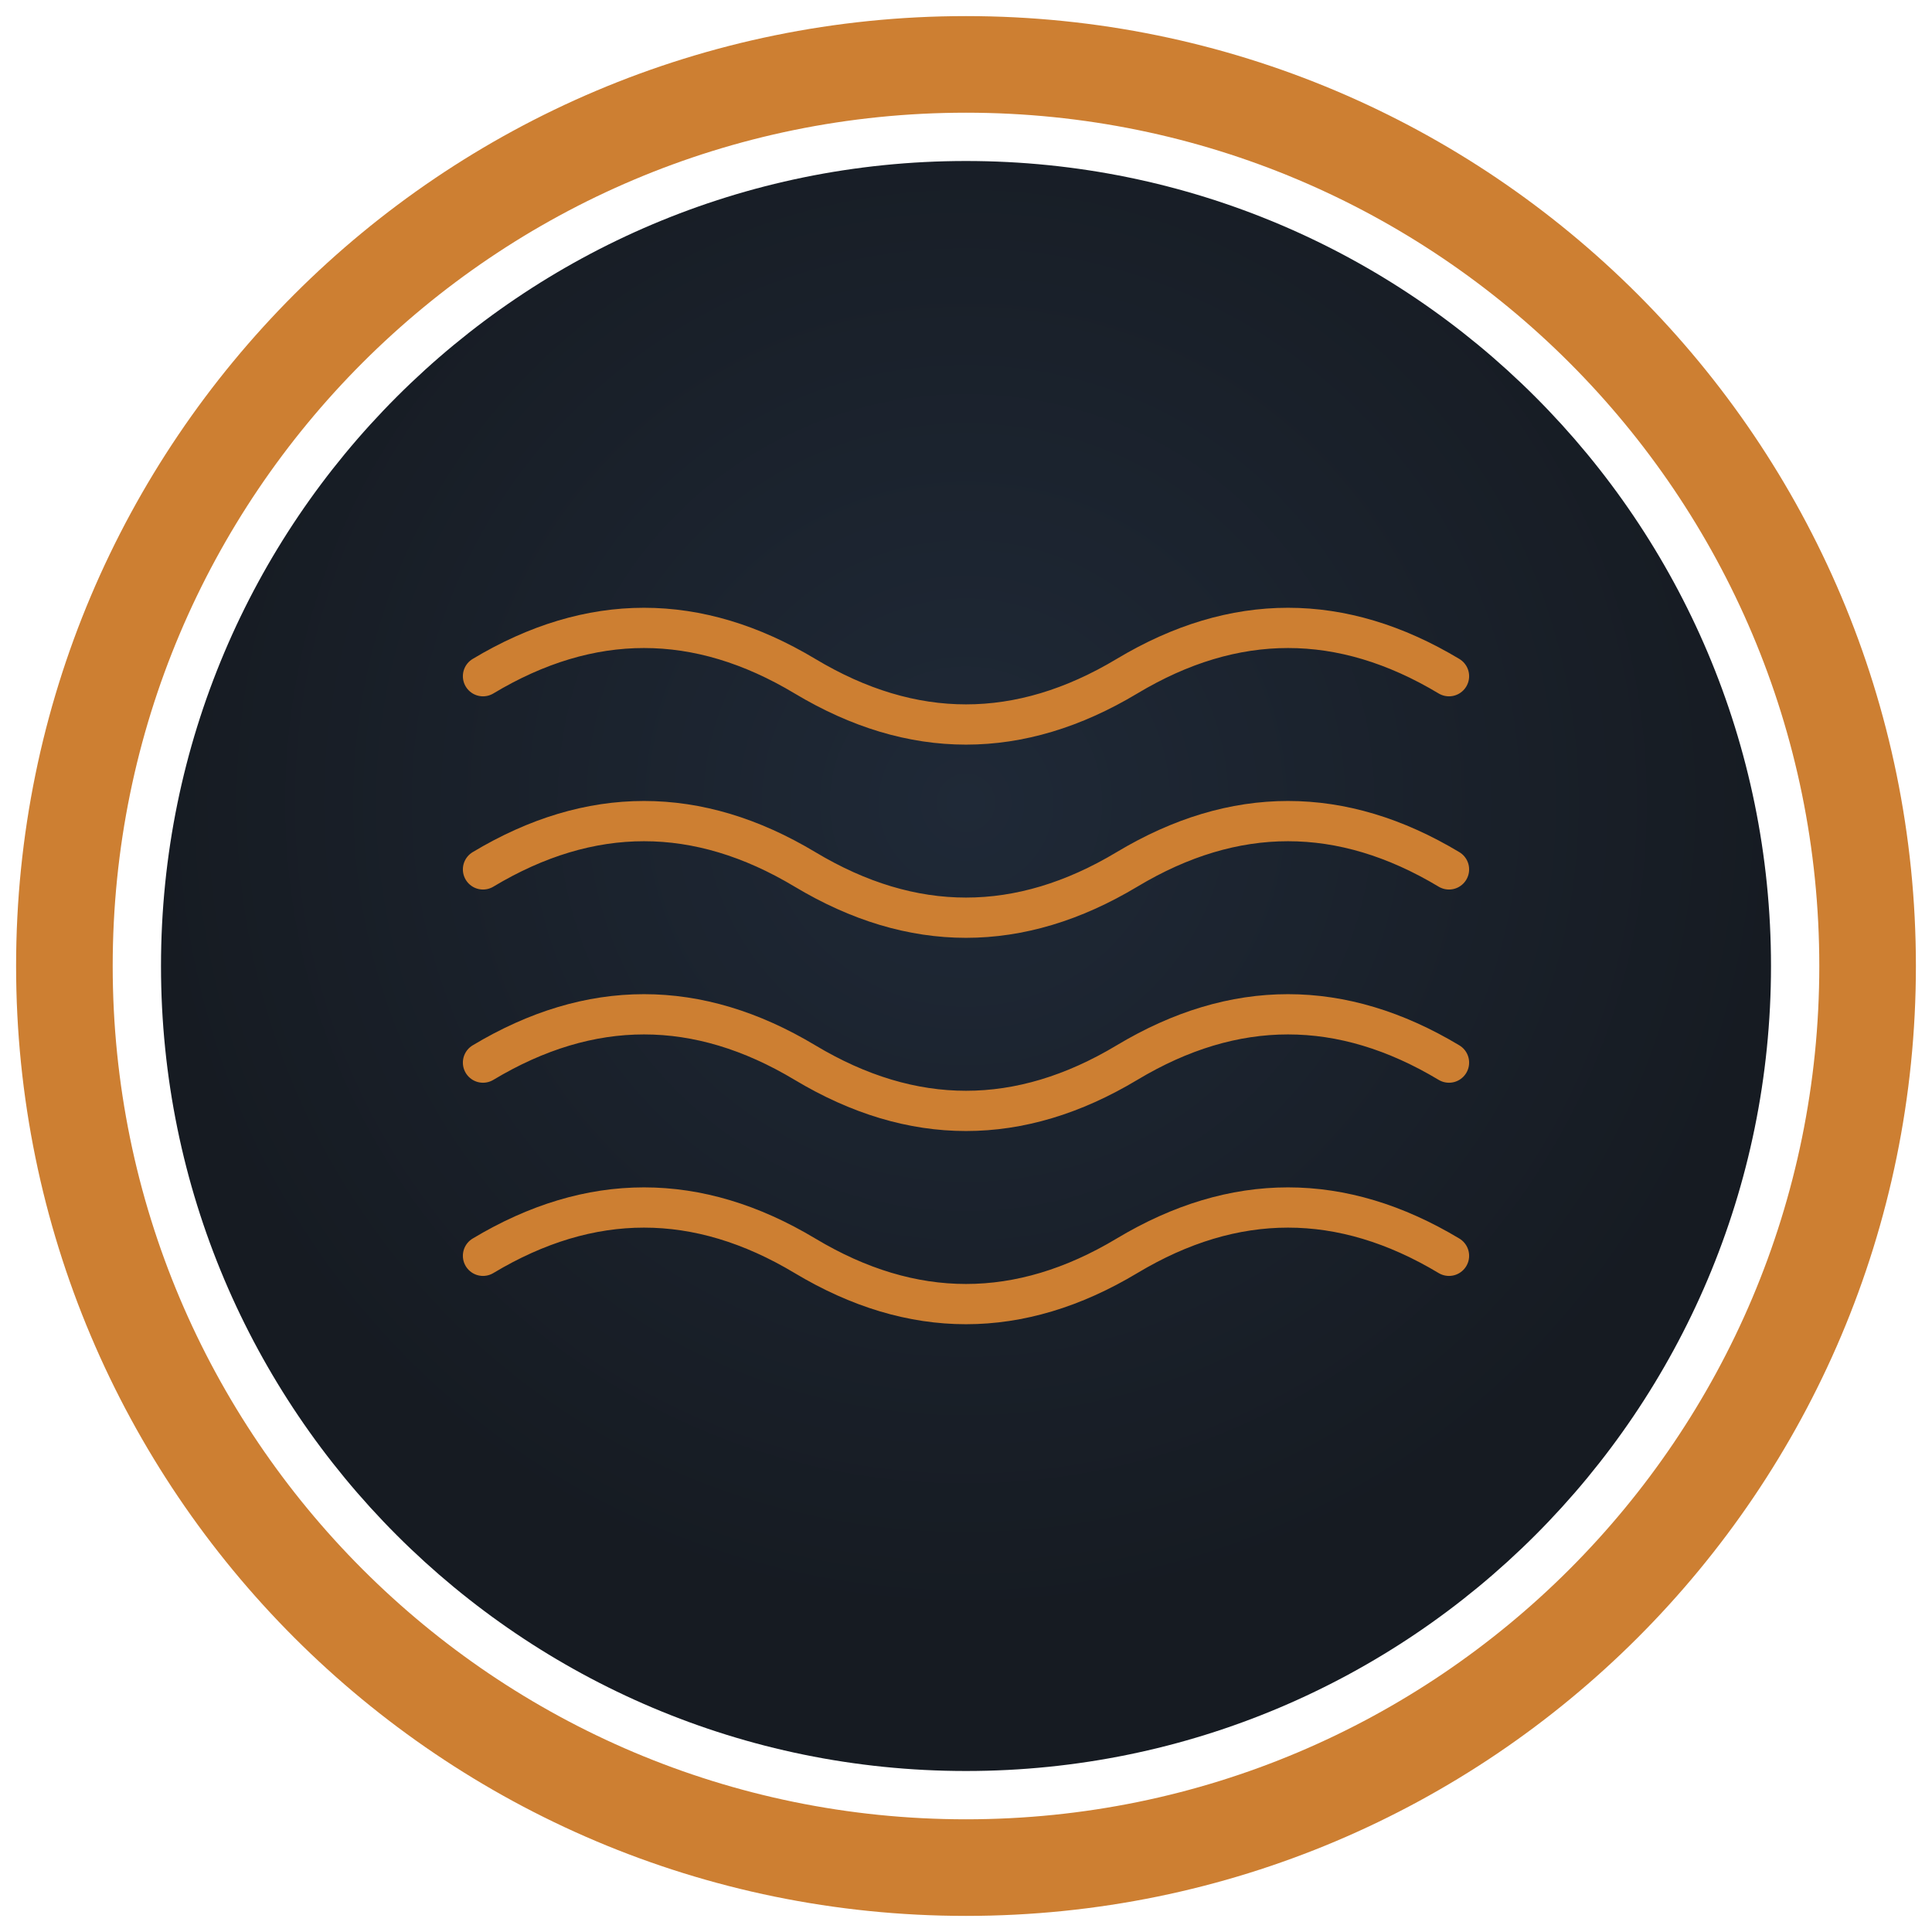
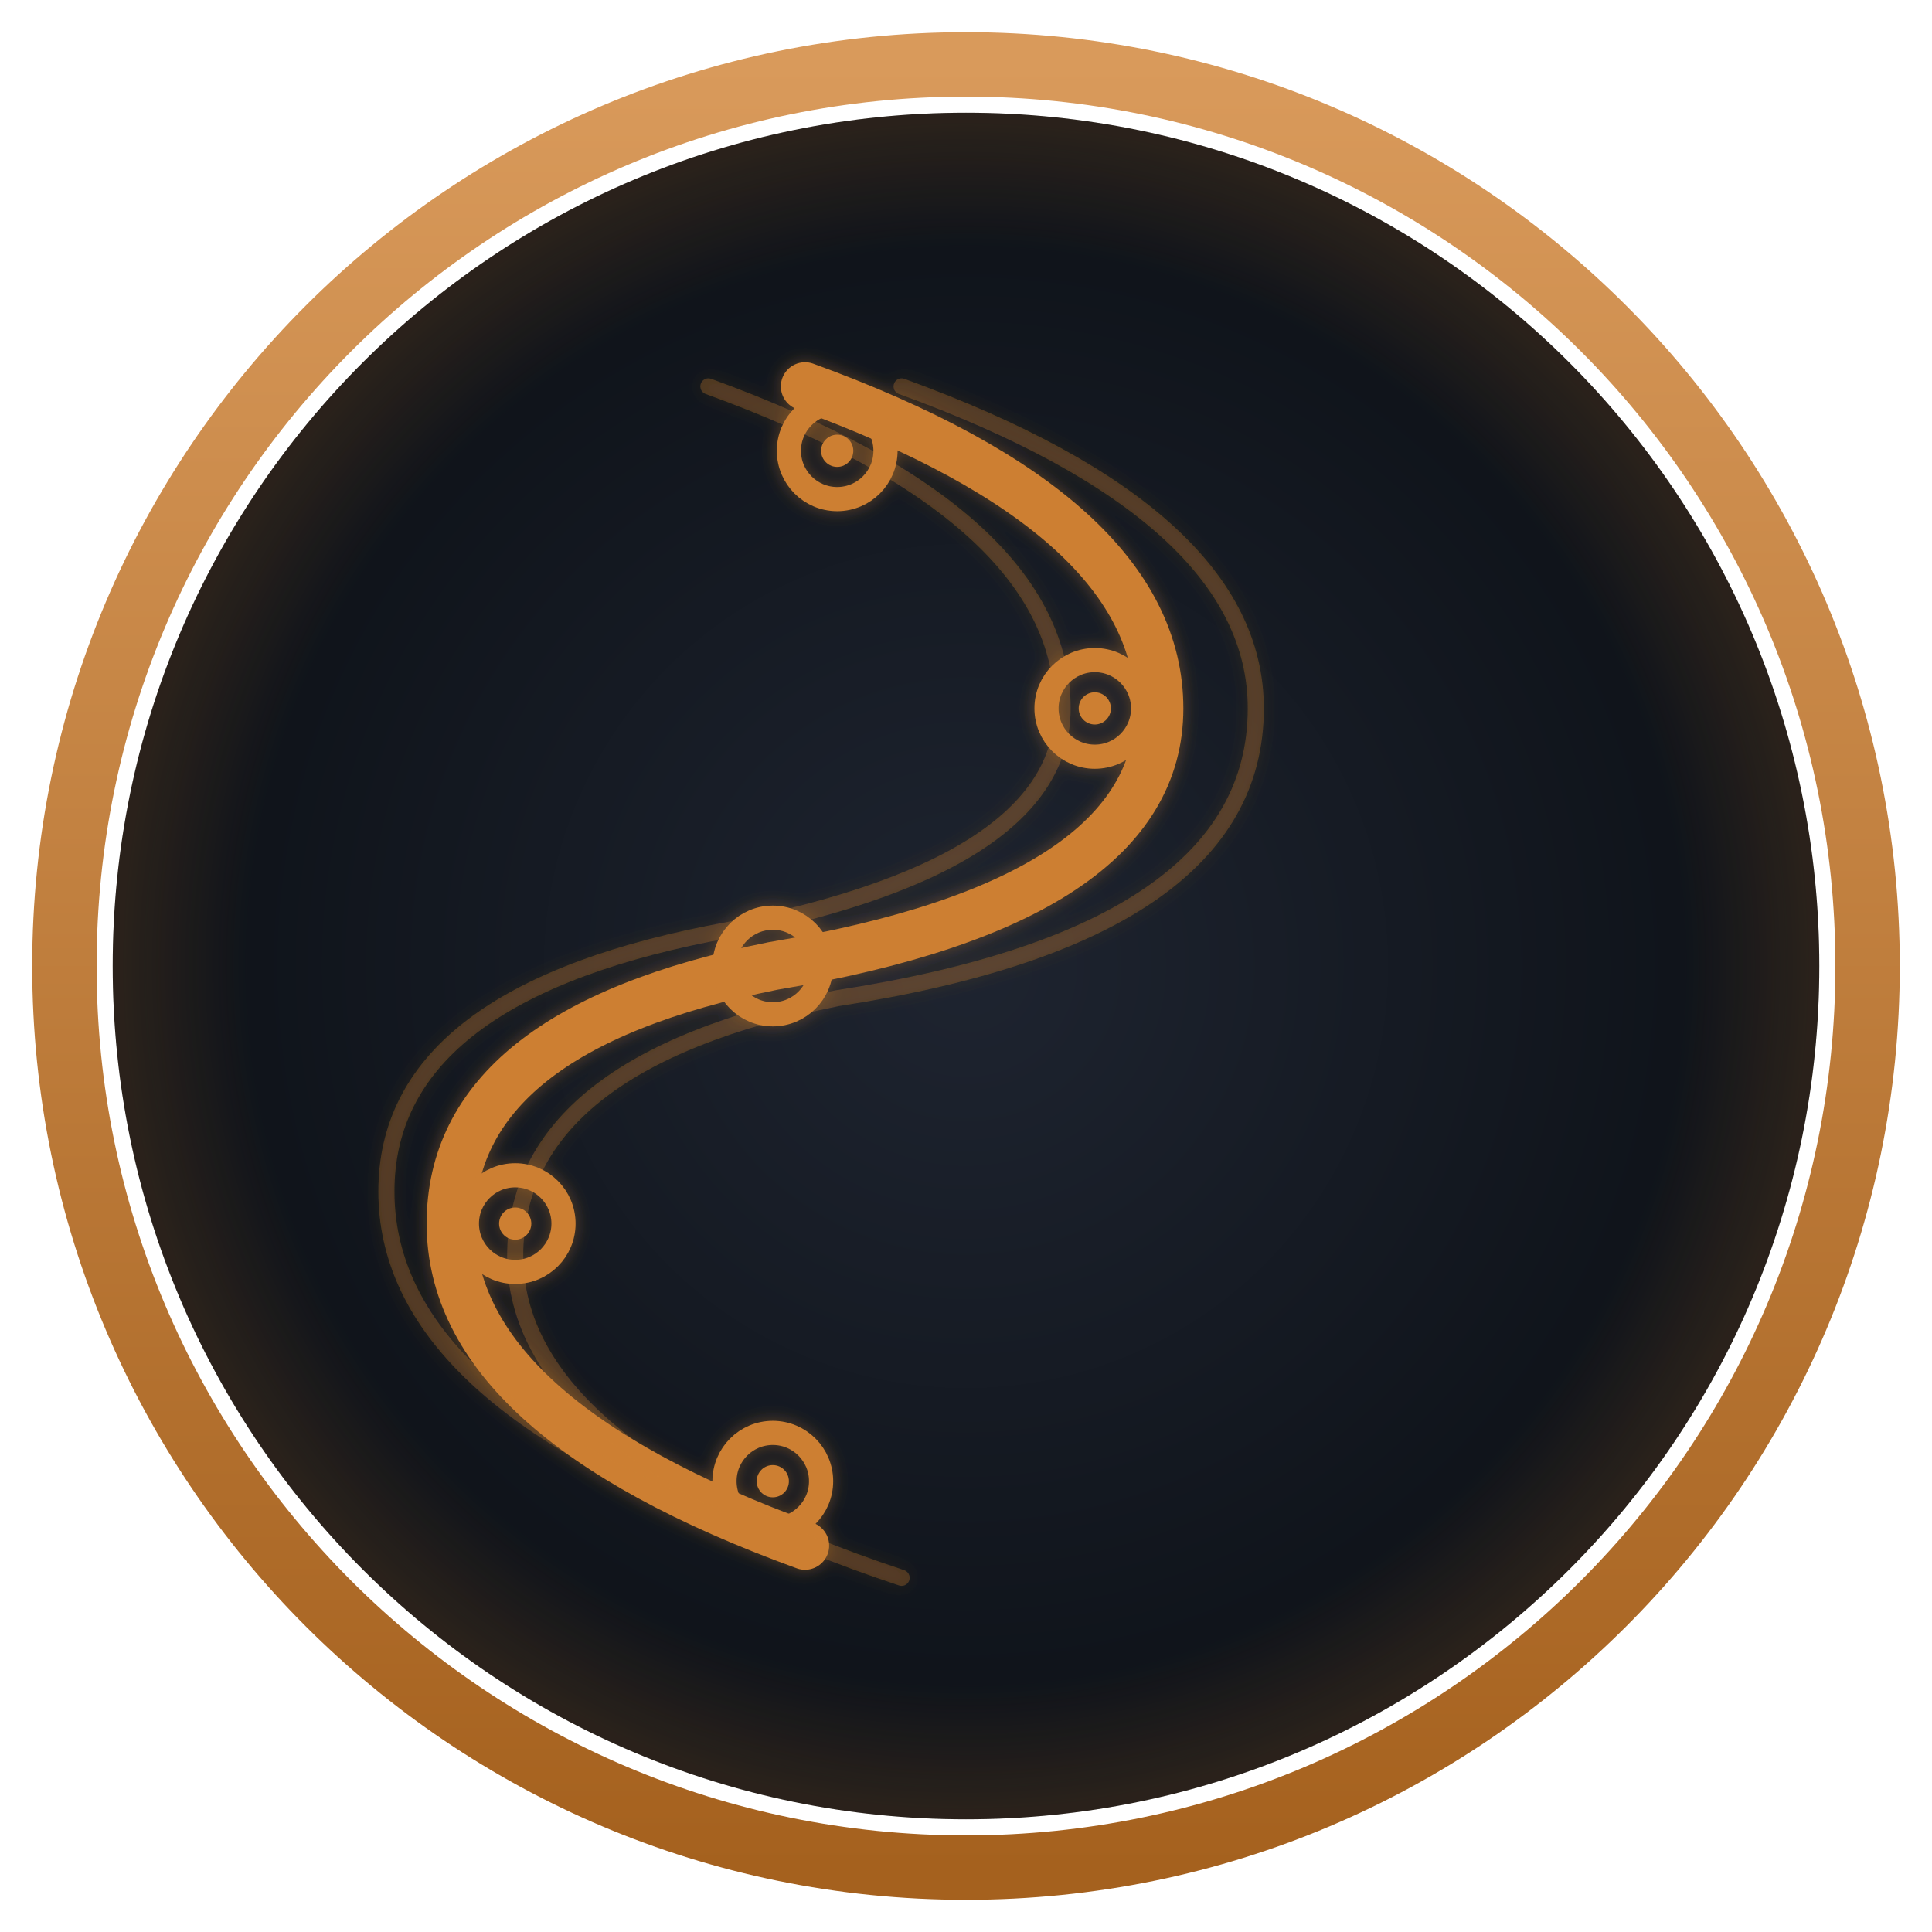
- <svg xmlns="http://www.w3.org/2000/svg" viewBox="0 0 120 120" width="120" height="120">
+ <svg xmlns="http://www.w3.org/2000/svg" viewBox="0 0 120 120">
  <defs>
-     <radialGradient id="bg" cx="50%" cy="40%" r="50%">
-       <stop offset="0%" stop-color="#1F2937" />
-       <stop offset="100%" stop-color="#161B22" />
+     <linearGradient id="ringGrad" x1="0" y1="0" x2="0" y2="1">
+       <stop offset="0%" stop-color="#D99A5B" />
+       <stop offset="100%" stop-color="#A5611E" />
+     </linearGradient>
+     <radialGradient id="bgGrad" cx="50%" cy="50%" r="50%">
+       <stop offset="0%" stop-color="#1E2430" />
+       <stop offset="100%" stop-color="#0D1117" />
+     </radialGradient>
+     <filter id="iconShadow">
+       <feDropShadow dx="0" dy="0" stdDeviation="0.5" flood-color="#CD7F32" flood-opacity="0.4" />
+     </filter>
+     <radialGradient id="innerGlow" cx="50%" cy="50%" r="50%">
+       <stop offset="85%" stop-color="#CD7F32" stop-opacity="0" />
+       <stop offset="100%" stop-color="#CD7F32" stop-opacity="0.15" />
    </radialGradient>
  </defs>
-   <circle cx="60" cy="60" r="56" fill="none" stroke="#CD7F32" stroke-width="6" />
-   <circle cx="60" cy="60" r="50" fill="url(#bg)" />
-   <path d="M30 42 Q40 36 50 42 Q60 48 70 42 Q80 36 90 42" fill="none" stroke="#CD7F32" stroke-width="2.5" stroke-linecap="round" />
-   <path d="M30 54 Q40 48 50 54 Q60 60 70 54 Q80 48 90 54" fill="none" stroke="#CD7F32" stroke-width="2.5" stroke-linecap="round" />
-   <path d="M30 66 Q40 60 50 66 Q60 72 70 66 Q80 60 90 66" fill="none" stroke="#CD7F32" stroke-width="2.5" stroke-linecap="round" />
-   <path d="M30 78 Q40 72 50 78 Q60 84 70 78 Q80 72 90 78" fill="none" stroke="#CD7F32" stroke-width="2.5" stroke-linecap="round" />
+   <circle cx="60" cy="60" r="56" fill="none" stroke="url(#ringGrad)" stroke-width="4" />
+   <circle cx="60" cy="60" r="53" fill="url(#bgGrad)" />
+   <circle cx="60" cy="60" r="53" fill="url(#innerGlow)" />
+   <g filter="url(#iconShadow)">
+     <path d="M50,24 Q72,32 72,44 Q72,56 48,60 Q28,64 28,76 Q28,88 50,96" fill="none" stroke="#CD7F32" stroke-width="3" stroke-linecap="round" />
+     <path d="M44,24 Q66,32 66,44 Q66,54 44,58 Q24,62 24,74 Q24,86 44,94" fill="none" stroke="#CD7F32" stroke-width="1" stroke-opacity="0.3" stroke-linecap="round" />
+     <path d="M56,24 Q78,32 78,44 Q78,58 52,62 Q32,66 32,78 Q32,90 56,98" fill="none" stroke="#CD7F32" stroke-width="1" stroke-opacity="0.3" stroke-linecap="round" />
+     <circle cx="52" cy="28" r="3" fill="none" stroke="#CD7F32" stroke-width="1.5" />
+     <circle cx="52" cy="28" r="1" fill="#CD7F32" />
+     <circle cx="68" cy="44" r="3" fill="none" stroke="#CD7F32" stroke-width="1.5" />
+     <circle cx="68" cy="44" r="1" fill="#CD7F32" />
+     <circle cx="48" cy="60" r="3" fill="none" stroke="#CD7F32" stroke-width="1.5" />
+     <circle cx="48" cy="60" r="1" fill="#CD7F32" />
+     <circle cx="32" cy="76" r="3" fill="none" stroke="#CD7F32" stroke-width="1.5" />
+     <circle cx="32" cy="76" r="1" fill="#CD7F32" />
+     <circle cx="48" cy="92" r="3" fill="none" stroke="#CD7F32" stroke-width="1.5" />
+     <circle cx="48" cy="92" r="1" fill="#CD7F32" />
+   </g>
</svg>
